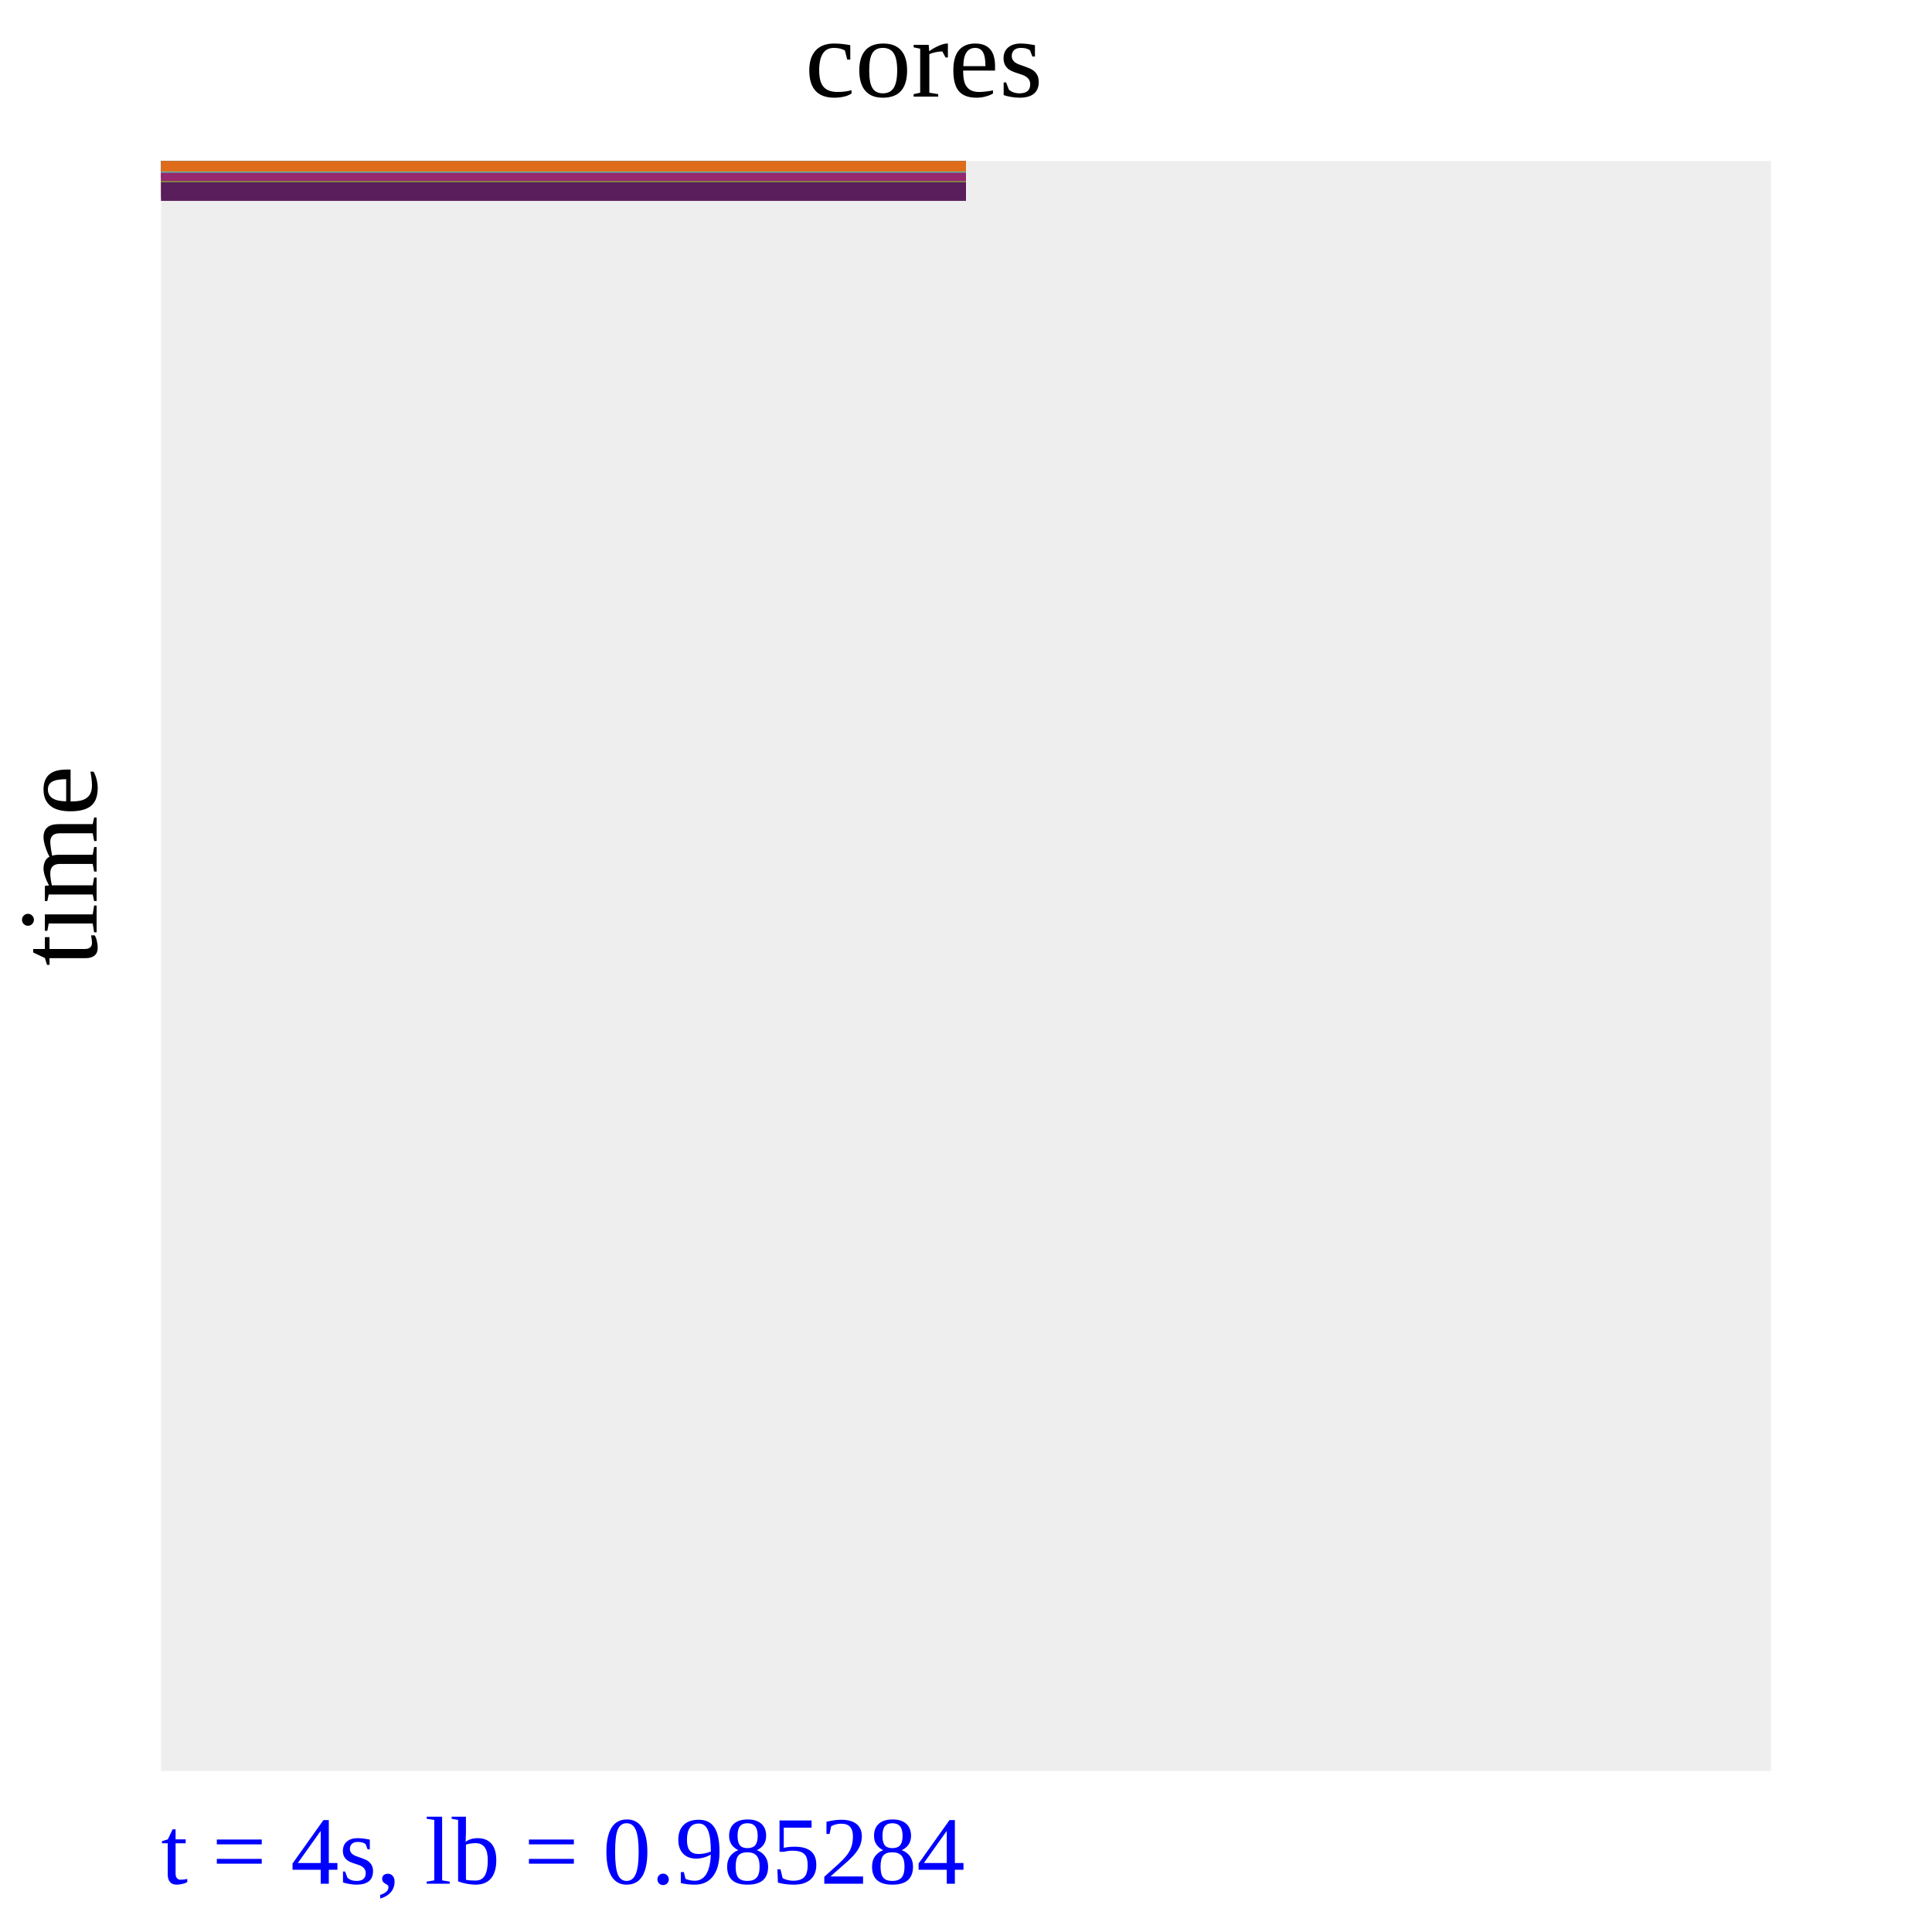
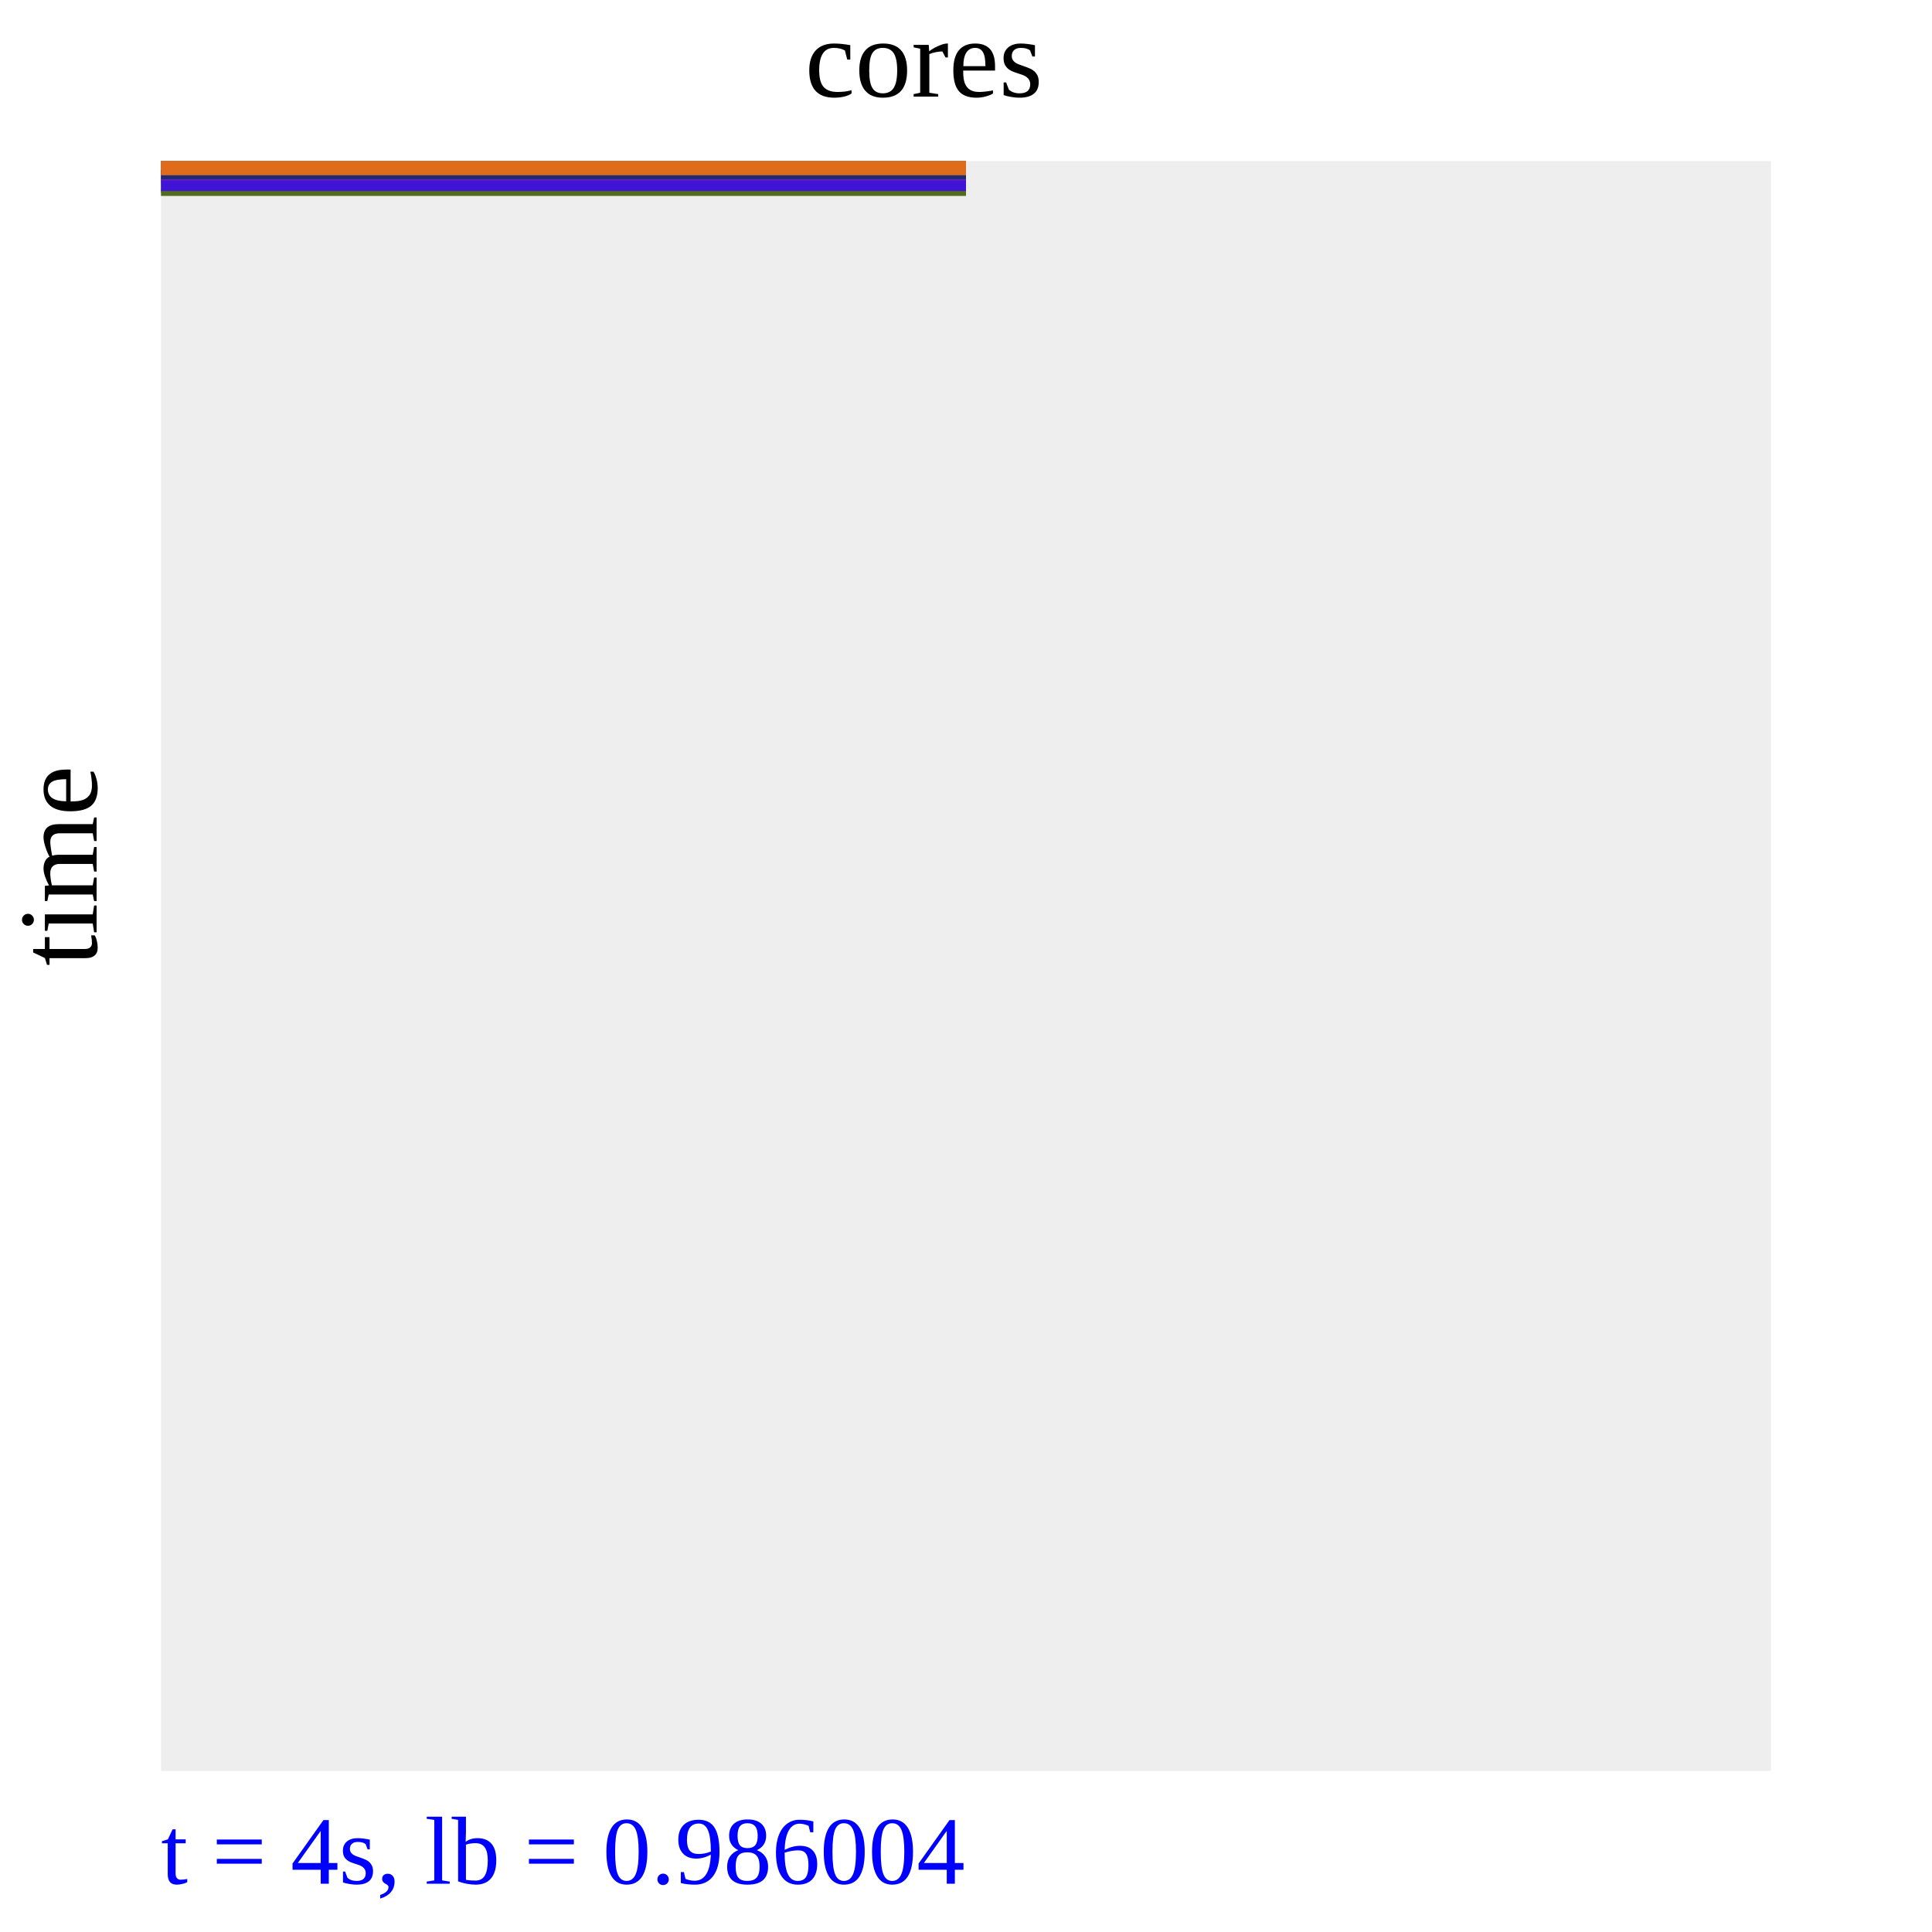
<svg xmlns="http://www.w3.org/2000/svg" x="0" y="0" width="600" height="600">
  <rect x="0%" y="0%" height="100%" width="100%" style="fill: #ffffff" />
  <svg x="0" y="0">
    <text fill="dark" font-size="35" transform="translate(250, 30)">cores</text>
  </svg>
  <svg x="0" y="0">
    <text fill="dark" font-size="35" transform="translate(30, 300) rotate(270)">time</text>
  </svg>
  <svg x="50" y="550">
-     <text fill="blue" font-size="30" transform="translate(0, 35)">t = 4s, lb = 0.985284</text>
+     <text fill="blue" font-size="30" transform="translate(0, 35)">t = 4s, lb = 0.986004</text>
  </svg>
  <svg x="50" y="50" width="500" height="500">
    <rect x="0%" y="0%" height="100%" width="100%" style="fill: #eeeeee" />
-     <rect x="0" y="0" height="3.387" width="250" style="fill: #eb9f1b" />
-     <rect x="0" y="0" height="6.541" width="250" style="fill: #ea57f6" />
-     <rect x="0" y="0" height="3.737" width="250" style="fill: #ae4f1b" />
-     <rect x="0" y="0" height="5.022" width="250" style="fill: #1de3b7" />
-     <rect x="0" y="0" height="3.737" width="250" style="fill: #fd9cee" />
-     <rect x="0" y="0" height="5.373" width="250" style="fill: #2d9cca" />
-     <rect x="0" y="0" height="3.153" width="250" style="fill: #7b4c24" />
-     <rect x="0" y="0" height="4.205" width="250" style="fill: #2d26c3" />
-     <rect x="0" y="0" height="3.153" width="250" style="fill: #1d000b" />
-     <rect x="0" y="0" height="4.205" width="250" style="fill: #7f90b7" />
-     <rect x="0" y="0" height="8.176" width="250" style="fill: #fe48a1" />
-     <rect x="0" y="0" height="3.27" width="250" style="fill: #31c7de" />
-     <rect x="0" y="0" height="4.205" width="250" style="fill: #bfbe58" />
-     <rect x="0" y="0" height="3.27" width="250" style="fill: #165266" />
-     <rect x="0" y="0" height="5.489" width="250" style="fill: #de56e1" />
-     <rect x="0" y="0" height="7.125" width="250" style="fill: #edf269" />
-     <rect x="0" y="0" height="3.621" width="250" style="fill: #39af07" />
-     <rect x="0" y="0" height="5.022" width="250" style="fill: #ec69ab" />
-     <rect x="0" y="0" height="3.037" width="250" style="fill: #1b17d8" />
-     <rect x="0" y="0" height="5.373" width="250" style="fill: #db6214" />
-     <rect x="0" y="0" height="5.606" width="250" style="fill: #3f2228" />
-     <rect x="0" y="0" height="5.373" width="250" style="fill: #b51551" />
-     <rect x="0" y="0" height="5.606" width="250" style="fill: #c3d2c7" />
-     <rect x="0" y="0" height="6.19" width="250" style="fill: #de3f50" />
-     <rect x="0" y="0" height="3.153" width="250" style="fill: #72bd4d" />
-     <rect x="0" y="0" height="5.256" width="250" style="fill: #18c3ae" />
-     <rect x="0" y="0" height="4.672" width="250" style="fill: #b64cb9" />
-     <rect x="0" y="0" height="3.737" width="250" style="fill: #e8cba8" />
-     <rect x="0" y="0" height="2.102" width="250" style="fill: #38667b" />
-     <rect x="0" y="0" height="7.241" width="250" style="fill: #6ed2b2" />
-     <rect x="0" y="0" height="4.088" width="250" style="fill: #fcab04" />
-     <rect x="0" y="0" height="6.073" width="250" style="fill: #abae86" />
-     <rect x="0" y="0" height="4.321" width="250" style="fill: #76e318" />
-     <rect x="0" y="0" height="8.292" width="250" style="fill: #b402a7" />
-     <rect x="0" y="0" height="4.555" width="250" style="fill: #d15b30" />
-     <rect x="0" y="0" height="2.92" width="250" style="fill: #d2d7dd" />
-     <rect x="0" y="0" height="4.205" width="250" style="fill: #b78650" />
-     <rect x="0" y="0" height="9.577" width="250" style="fill: #cc6af8" />
-     <rect x="0" y="0" height="4.321" width="250" style="fill: #2bc3d7" />
-     <rect x="0" y="0" height="5.723" width="250" style="fill: #aa805b" />
-     <rect x="0" y="0" height="5.022" width="250" style="fill: #02dd9a" />
-     <rect x="0" y="0" height="3.27" width="250" style="fill: #a523b7" />
-     <rect x="0" y="0" height="3.621" width="250" style="fill: #374a13" />
-     <rect x="0" y="0" height="10.278" width="250" style="fill: #23ee6b" />
-     <rect x="0" y="0" height="4.789" width="250" style="fill: #516d1b" />
-     <rect x="0" y="0" height="2.92" width="250" style="fill: #81e5f7" />
-     <rect x="0" y="0" height="6.19" width="250" style="fill: #09c2c7" />
-     <rect x="0" y="0" height="3.27" width="250" style="fill: #90edaf" />
-     <rect x="0" y="0" height="3.737" width="250" style="fill: #1c3fa9" />
-     <rect x="0" y="0" height="4.438" width="250" style="fill: #b0a1db" />
-     <rect x="0" y="0" height="4.438" width="250" style="fill: #c6dabc" />
-     <rect x="0" y="0" height="3.621" width="250" style="fill: #2b5ed2" />
-     <rect x="0" y="0" height="3.621" width="250" style="fill: #67244c" />
-     <rect x="0" y="0" height="3.971" width="250" style="fill: #458752" />
-     <rect x="0" y="0" height="5.373" width="250" style="fill: #002b10" />
-     <rect x="0" y="0" height="11.329" width="250" style="fill: #6d6381" />
-     <rect x="0" y="0" height="5.606" width="250" style="fill: #fad58a" />
-     <rect x="0" y="0" height="7.125" width="250" style="fill: #7e1936" />
-     <rect x="0" y="0" height="5.723" width="250" style="fill: #57bde0" />
-     <rect x="0" y="0" height="6.657" width="250" style="fill: #fe0291" />
-     <rect x="0" y="0" height="5.723" width="250" style="fill: #20f837" />
-     <rect x="0" y="0" height="5.373" width="250" style="fill: #931689" />
-     <rect x="0" y="0" height="6.424" width="250" style="fill: #1f828b" />
-     <rect x="0" y="0" height="3.504" width="250" style="fill: #8d24a0" />
-     <rect x="0" y="0" height="5.957" width="250" style="fill: #49e5b8" />
-     <rect x="0" y="0" height="4.321" width="250" style="fill: #6d855b" />
-     <rect x="0" y="0" height="2.92" width="250" style="fill: #cfed56" />
-     <rect x="0" y="0" height="4.321" width="250" style="fill: #765f9d" />
-     <rect x="0" y="0" height="5.139" width="250" style="fill: #a1ac54" />
-     <rect x="0" y="0" height="5.256" width="250" style="fill: #caeaf9" />
-     <rect x="0" y="0" height="3.387" width="250" style="fill: #257abc" />
-     <rect x="0" y="0" height="4.088" width="250" style="fill: #67b451" />
-     <rect x="0" y="0" height="3.854" width="250" style="fill: #bc70b0" />
-     <rect x="0" y="0" height="4.205" width="250" style="fill: #e52817" />
-     <rect x="0" y="0" height="4.555" width="250" style="fill: #dd1b70" />
-     <rect x="0" y="0" height="2.92" width="250" style="fill: #4a6b41" />
-     <rect x="0" y="0" height="4.205" width="250" style="fill: #8a83fd" />
-     <rect x="0" y="0" height="3.621" width="250" style="fill: #4a9ca4" />
-     <rect x="0" y="0" height="5.489" width="250" style="fill: #c89e1a" />
-     <rect x="0" y="0" height="5.606" width="250" style="fill: #6e779f" />
-     <rect x="0" y="0" height="3.153" width="250" style="fill: #8d9e9d" />
-     <rect x="0" y="0" height="10.512" width="250" style="fill: #f18747" />
-     <rect x="0" y="0" height="12.38" width="250" style="fill: #591e5b" />
-     <rect x="0" y="0" height="4.088" width="250" style="fill: #314c05" />
-     <rect x="0" y="0" height="3.27" width="250" style="fill: #763edc" />
-     <rect x="0" y="0" height="5.489" width="250" style="fill: #d59632" />
-     <rect x="0" y="0" height="5.489" width="250" style="fill: #423ca8" />
-     <rect x="0" y="0" height="5.723" width="250" style="fill: #3f14d6" />
-     <rect x="0" y="0" height="4.205" width="250" style="fill: #f073d7" />
-     <rect x="0" y="0" height="6.541" width="250" style="fill: #84db2b" />
-     <rect x="0" y="0" height="5.256" width="250" style="fill: #700164" />
-     <rect x="0" y="0" height="4.321" width="250" style="fill: #3a6760" />
-     <rect x="0" y="0" height="3.387" width="250" style="fill: #f9f0dd" />
-     <rect x="0" y="0" height="4.438" width="250" style="fill: #6ddd0a" />
-     <rect x="0" y="0" height="3.854" width="250" style="fill: #59e241" />
-     <rect x="0" y="0" height="4.555" width="250" style="fill: #dc1ed7" />
-     <rect x="0" y="0" height="2.803" width="250" style="fill: #202878" />
-     <rect x="0" y="0" height="6.307" width="250" style="fill: #96286f" />
-     <rect x="0" y="0" height="3.621" width="250" style="fill: #5cc3ad" />
-     <rect x="0" y="0" height="3.27" width="250" style="fill: #df6c1a" />
+     <rect x="0" y="0" height="3.266" width="250" style="fill: #eb9f1b" />
+     <rect x="0" y="0" height="2.566" width="250" style="fill: #ea57f6" />
+     <rect x="0" y="0" height="4.899" width="250" style="fill: #ae4f1b" />
+     <rect x="0" y="0" height="5.132" width="250" style="fill: #1de3b7" />
+     <rect x="0" y="0" height="5.482" width="250" style="fill: #fd9cee" />
+     <rect x="0" y="0" height="3.965" width="250" style="fill: #2d9cca" />
+     <rect x="0" y="0" height="3.266" width="250" style="fill: #7b4c24" />
+     <rect x="0" y="0" height="2.099" width="250" style="fill: #2d26c3" />
+     <rect x="0" y="0" height="4.782" width="250" style="fill: #1d000b" />
+     <rect x="0" y="0" height="4.432" width="250" style="fill: #7f90b7" />
+     <rect x="0" y="0" height="5.715" width="250" style="fill: #fe48a1" />
+     <rect x="0" y="0" height="3.382" width="250" style="fill: #31c7de" />
+     <rect x="0" y="0" height="2.566" width="250" style="fill: #bfbe58" />
+     <rect x="0" y="0" height="9.797" width="250" style="fill: #165266" />
+     <rect x="0" y="0" height="3.382" width="250" style="fill: #de56e1" />
+     <rect x="0" y="0" height="4.199" width="250" style="fill: #edf269" />
+     <rect x="0" y="0" height="3.616" width="250" style="fill: #39af07" />
+     <rect x="0" y="0" height="5.015" width="250" style="fill: #ec69ab" />
+     <rect x="0" y="0" height="6.181" width="250" style="fill: #1b17d8" />
+     <rect x="0" y="0" height="5.248" width="250" style="fill: #db6214" />
+     <rect x="0" y="0" height="6.765" width="250" style="fill: #3f2228" />
+     <rect x="0" y="0" height="6.998" width="250" style="fill: #b51551" />
+     <rect x="0" y="0" height="4.549" width="250" style="fill: #c3d2c7" />
+     <rect x="0" y="0" height="4.782" width="250" style="fill: #de3f50" />
+     <rect x="0" y="0" height="9.914" width="250" style="fill: #72bd4d" />
+     <rect x="0" y="0" height="5.248" width="250" style="fill: #18c3ae" />
+     <rect x="0" y="0" height="3.149" width="250" style="fill: #b64cb9" />
+     <rect x="0" y="0" height="4.082" width="250" style="fill: #e8cba8" />
+     <rect x="0" y="0" height="7.115" width="250" style="fill: #38667b" />
+     <rect x="0" y="0" height="5.482" width="250" style="fill: #6ed2b2" />
+     <rect x="0" y="0" height="4.199" width="250" style="fill: #fcab04" />
+     <rect x="0" y="0" height="4.665" width="250" style="fill: #abae86" />
+     <rect x="0" y="0" height="6.181" width="250" style="fill: #76e318" />
+     <rect x="0" y="0" height="5.948" width="250" style="fill: #b402a7" />
+     <rect x="0" y="0" height="4.315" width="250" style="fill: #d15b30" />
+     <rect x="0" y="0" height="4.432" width="250" style="fill: #d2d7dd" />
+     <rect x="0" y="0" height="3.149" width="250" style="fill: #b78650" />
+     <rect x="0" y="0" height="5.365" width="250" style="fill: #cc6af8" />
+     <rect x="0" y="0" height="4.315" width="250" style="fill: #2bc3d7" />
+     <rect x="0" y="0" height="3.382" width="250" style="fill: #aa805b" />
+     <rect x="0" y="0" height="5.132" width="250" style="fill: #02dd9a" />
+     <rect x="0" y="0" height="4.665" width="250" style="fill: #a523b7" />
+     <rect x="0" y="0" height="5.015" width="250" style="fill: #374a13" />
+     <rect x="0" y="0" height="4.315" width="250" style="fill: #23ee6b" />
+     <rect x="0" y="0" height="10.847" width="250" style="fill: #516d1b" />
+     <rect x="0" y="0" height="6.065" width="250" style="fill: #81e5f7" />
+     <rect x="0" y="0" height="4.782" width="250" style="fill: #09c2c7" />
+     <rect x="0" y="0" height="4.782" width="250" style="fill: #90edaf" />
+     <rect x="0" y="0" height="4.315" width="250" style="fill: #1c3fa9" />
+     <rect x="0" y="0" height="5.248" width="250" style="fill: #b0a1db" />
+     <rect x="0" y="0" height="6.881" width="250" style="fill: #c6dabc" />
+     <rect x="0" y="0" height="4.082" width="250" style="fill: #2b5ed2" />
+     <rect x="0" y="0" height="3.849" width="250" style="fill: #67244c" />
+     <rect x="0" y="0" height="4.199" width="250" style="fill: #458752" />
+     <rect x="0" y="0" height="2.799" width="250" style="fill: #002b10" />
+     <rect x="0" y="0" height="4.899" width="250" style="fill: #6d6381" />
+     <rect x="0" y="0" height="4.899" width="250" style="fill: #fad58a" />
+     <rect x="0" y="0" height="5.715" width="250" style="fill: #7e1936" />
+     <rect x="0" y="0" height="8.747" width="250" style="fill: #57bde0" />
+     <rect x="0" y="0" height="6.765" width="250" style="fill: #fe0291" />
+     <rect x="0" y="0" height="4.549" width="250" style="fill: #20f837" />
+     <rect x="0" y="0" height="3.499" width="250" style="fill: #931689" />
+     <rect x="0" y="0" height="6.648" width="250" style="fill: #1f828b" />
+     <rect x="0" y="0" height="3.732" width="250" style="fill: #8d24a0" />
+     <rect x="0" y="0" height="4.782" width="250" style="fill: #49e5b8" />
+     <rect x="0" y="0" height="4.549" width="250" style="fill: #6d855b" />
+     <rect x="0" y="0" height="3.149" width="250" style="fill: #cfed56" />
+     <rect x="0" y="0" height="4.549" width="250" style="fill: #765f9d" />
+     <rect x="0" y="0" height="3.965" width="250" style="fill: #a1ac54" />
+     <rect x="0" y="0" height="5.832" width="250" style="fill: #caeaf9" />
+     <rect x="0" y="0" height="3.849" width="250" style="fill: #257abc" />
+     <rect x="0" y="0" height="4.082" width="250" style="fill: #67b451" />
+     <rect x="0" y="0" height="5.715" width="250" style="fill: #bc70b0" />
+     <rect x="0" y="0" height="8.281" width="250" style="fill: #e52817" />
+     <rect x="0" y="0" height="4.432" width="250" style="fill: #dd1b70" />
+     <rect x="0" y="0" height="5.248" width="250" style="fill: #4a6b41" />
+     <rect x="0" y="0" height="3.149" width="250" style="fill: #8a83fd" />
+     <rect x="0" y="0" height="4.432" width="250" style="fill: #4a9ca4" />
+     <rect x="0" y="0" height="5.715" width="250" style="fill: #c89e1a" />
+     <rect x="0" y="0" height="5.832" width="250" style="fill: #6e779f" />
+     <rect x="0" y="0" height="3.616" width="250" style="fill: #8d9e9d" />
+     <rect x="0" y="0" height="5.832" width="250" style="fill: #f18747" />
+     <rect x="0" y="0" height="6.998" width="250" style="fill: #591e5b" />
+     <rect x="0" y="0" height="2.449" width="250" style="fill: #314c05" />
+     <rect x="0" y="0" height="3.849" width="250" style="fill: #763edc" />
+     <rect x="0" y="0" height="8.514" width="250" style="fill: #d59632" />
+     <rect x="0" y="0" height="5.832" width="250" style="fill: #423ca8" />
+     <rect x="0" y="0" height="9.331" width="250" style="fill: #3f14d6" />
+     <rect x="0" y="0" height="3.149" width="250" style="fill: #f073d7" />
+     <rect x="0" y="0" height="5.832" width="250" style="fill: #84db2b" />
+     <rect x="0" y="0" height="3.032" width="250" style="fill: #700164" />
+     <rect x="0" y="0" height="4.199" width="250" style="fill: #3a6760" />
+     <rect x="0" y="0" height="3.849" width="250" style="fill: #f9f0dd" />
+     <rect x="0" y="0" height="3.499" width="250" style="fill: #6ddd0a" />
+     <rect x="0" y="0" height="3.149" width="250" style="fill: #59e241" />
+     <rect x="0" y="0" height="5.948" width="250" style="fill: #dc1ed7" />
+     <rect x="0" y="0" height="5.832" width="250" style="fill: #202878" />
+     <rect x="0" y="0" height="3.849" width="250" style="fill: #96286f" />
+     <rect x="0" y="0" height="2.799" width="250" style="fill: #5cc3ad" />
+     <rect x="0" y="0" height="4.432" width="250" style="fill: #df6c1a" />
  </svg>
</svg>
